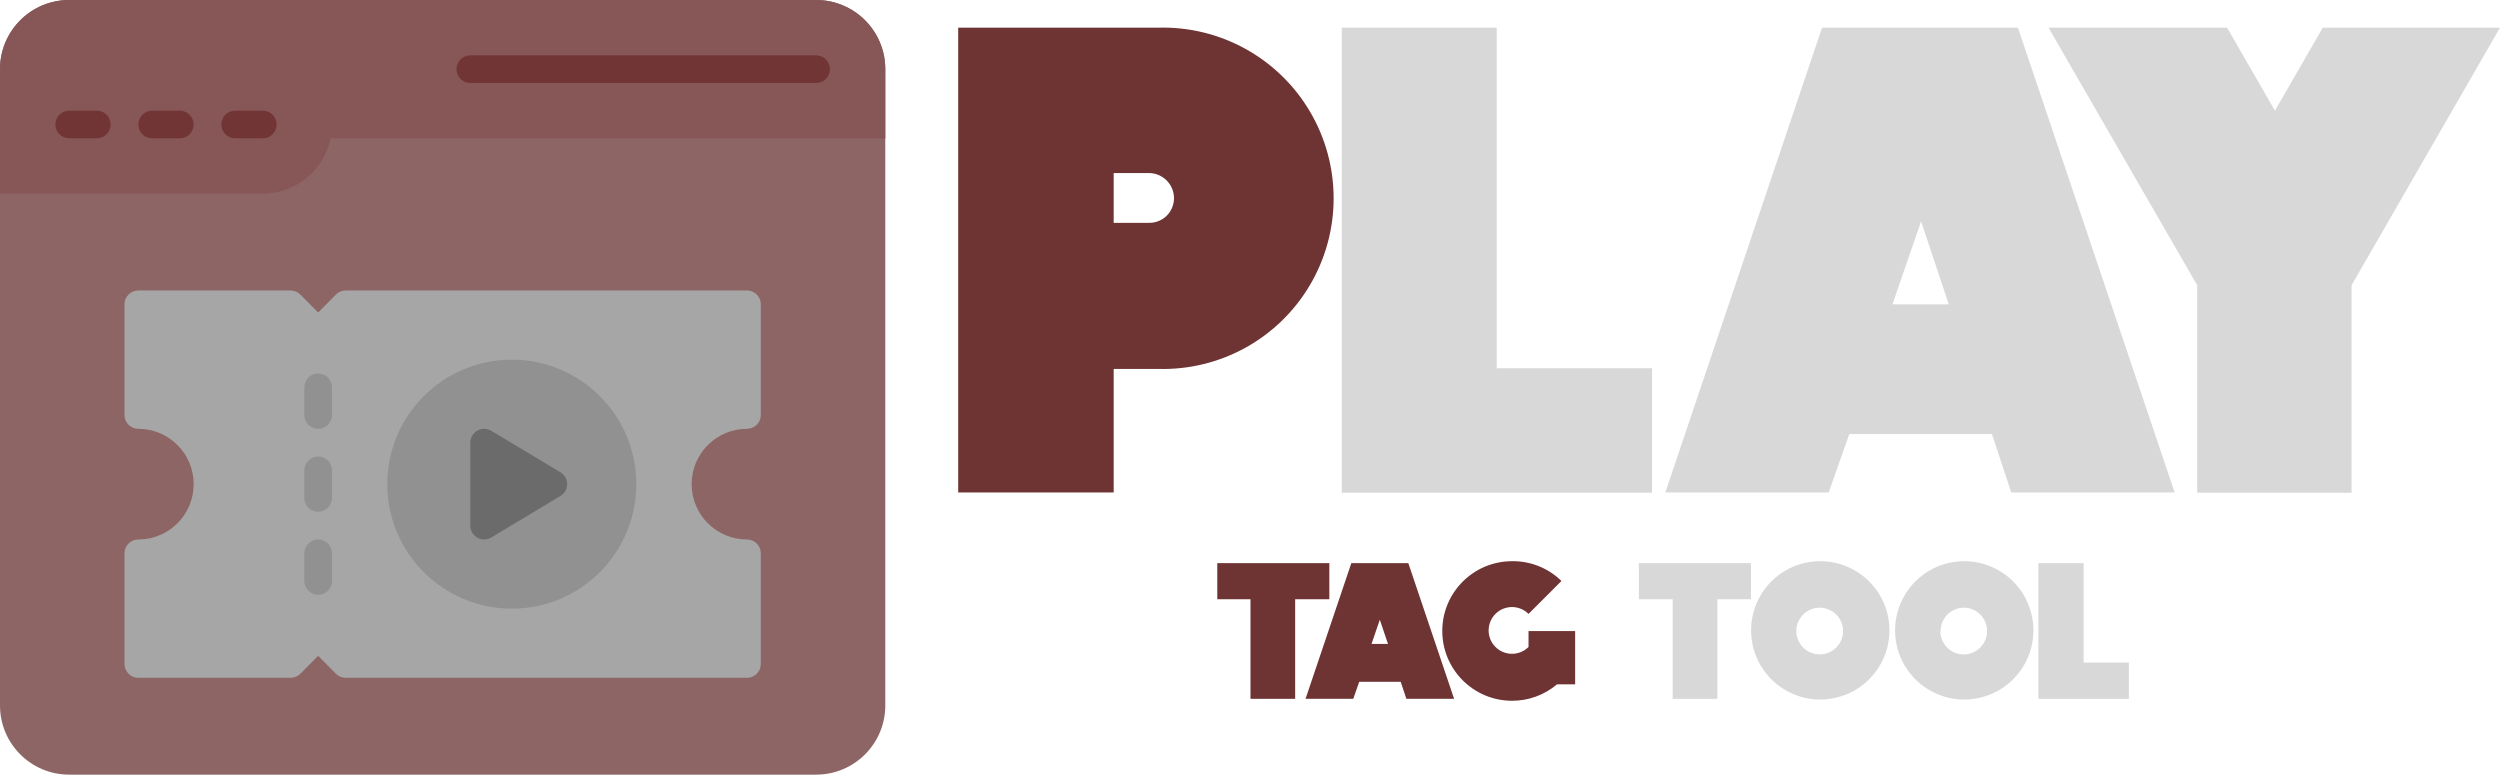
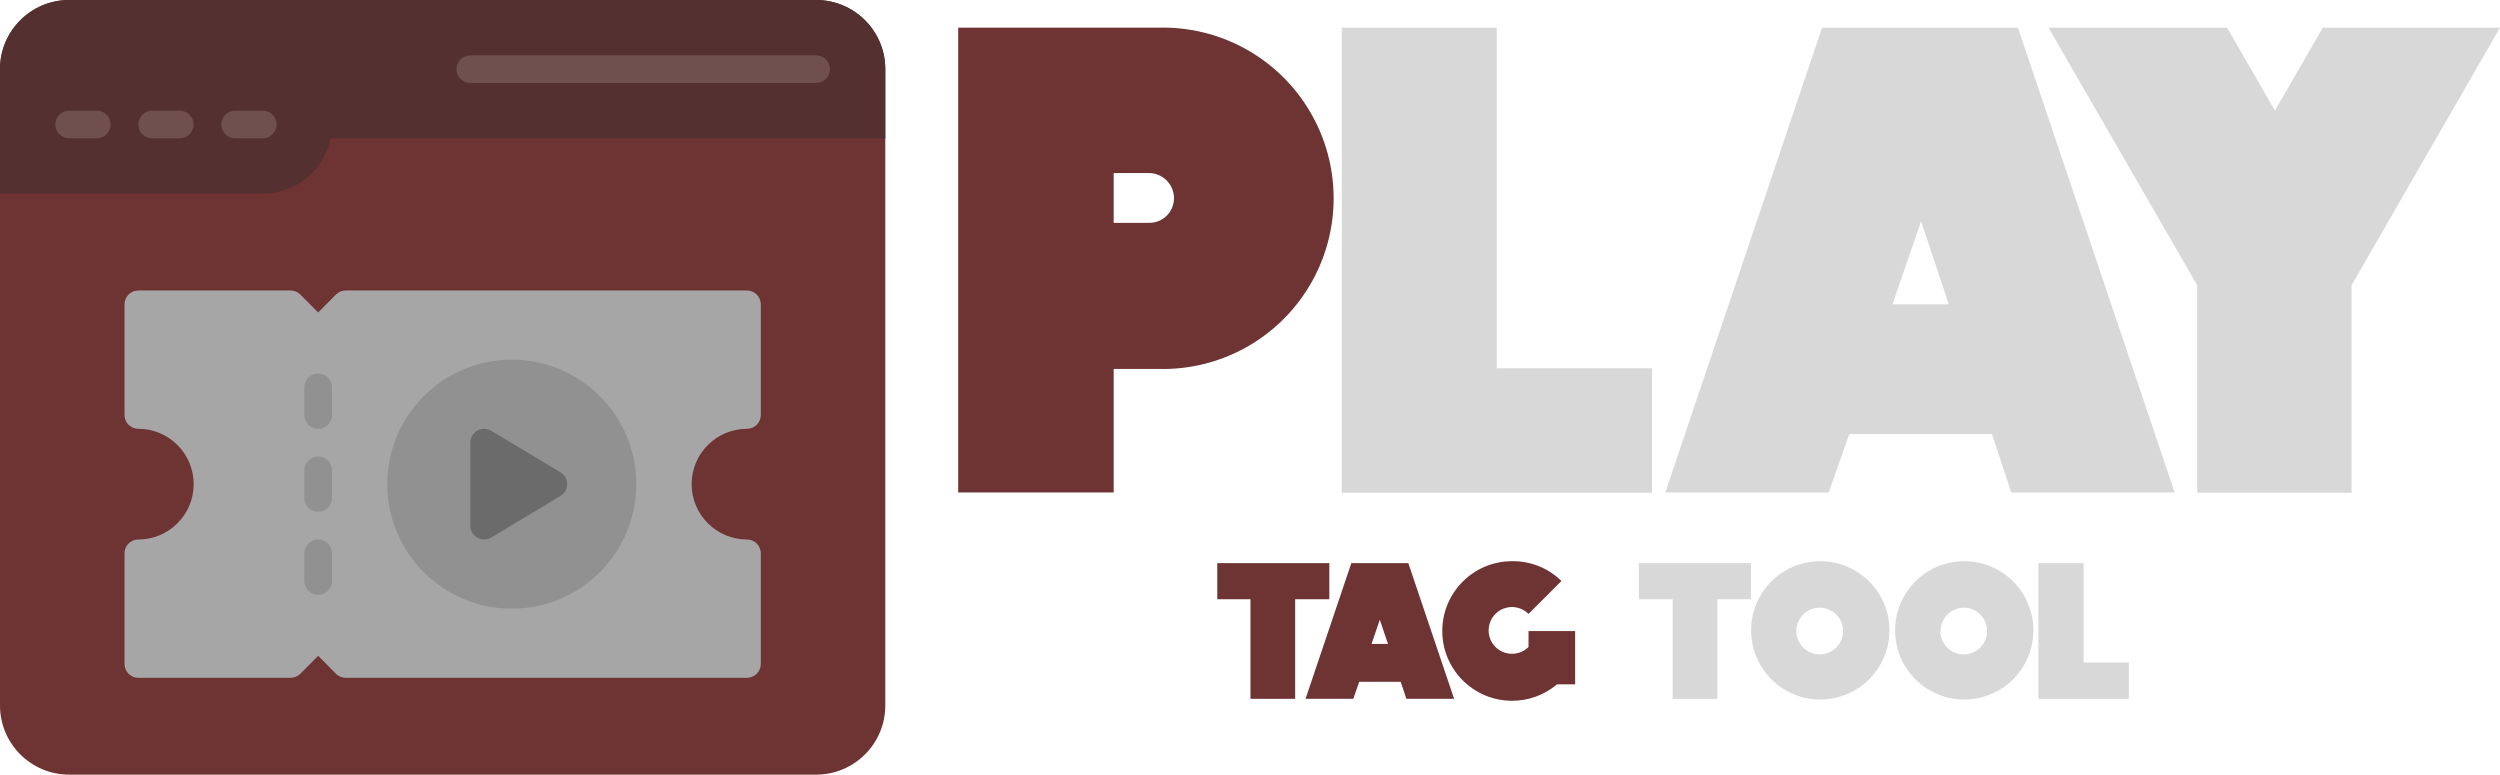
<svg xmlns="http://www.w3.org/2000/svg" id="Layer_1" data-name="Layer 1" viewBox="0 0 180.73 56">
  <defs>
-     <style>.cls-1{fill:#8e6565;}.cls-2{fill:#875757;}.cls-3{fill:#723535;}.cls-4{fill:#a6a6a6;}.cls-5{fill:#919191;}.cls-6{fill:#6b6b6b;}.cls-7{fill:#6e3333;}.cls-8{fill:#d8d8d8;}</style>
+     <style>.cls-1{fill:#6e3333;}.cls-2{fill:#543030;}.cls-3{fill:#704f4f;}.cls-4{fill:#a6a6a6;}.cls-5{fill:#919191;}.cls-6{fill:#6b6b6b;}.cls-7{fill:#d8d8d8;}</style>
  </defs>
  <g id="Website">
    <rect class="cls-1" width="64" height="56" rx="5" />
    <path class="cls-2" d="M66,20H12a5,5,0,0,0-5,5v9H26a5,5,0,0,0,4.9-4H71V25A5,5,0,0,0,66,20Z" transform="translate(-7 -20)" />
    <path class="cls-3" d="M14,30H12a1,1,0,0,1,0-2h2a1,1,0,0,1,0,2Z" transform="translate(-7 -20)" />
    <path class="cls-3" d="M20,30H18a1,1,0,0,1,0-2h2a1,1,0,0,1,0,2Z" transform="translate(-7 -20)" />
    <path class="cls-3" d="M26,30H24a1,1,0,0,1,0-2h2a1,1,0,0,1,0,2Z" transform="translate(-7 -20)" />
    <path class="cls-3" d="M66,26H41a1,1,0,0,1,0-2H66a1,1,0,0,1,0,2Z" transform="translate(-7 -20)" />
    <path class="cls-4" d="M61,51a1,1,0,0,0,1-1V42a1,1,0,0,0-1-1H32a1,1,0,0,0-.71.29L30,42.59l-1.29-1.3A1,1,0,0,0,28,41H17a1,1,0,0,0-1,1v8a1,1,0,0,0,1,1,4,4,0,0,1,0,8,1,1,0,0,0-1,1v8a1,1,0,0,0,1,1H28a1,1,0,0,0,.71-.29L30,67.41l1.29,1.3A1,1,0,0,0,32,69H61a1,1,0,0,0,1-1V60a1,1,0,0,0-1-1,4,4,0,0,1,0-8Z" transform="translate(-7 -20)" />
    <path class="cls-5" d="M30,57a1,1,0,0,1-1-1V54a1,1,0,0,1,2,0v2A1,1,0,0,1,30,57Z" transform="translate(-7 -20)" />
    <path class="cls-5" d="M30,63a1,1,0,0,1-1-1V60a1,1,0,0,1,2,0v2A1,1,0,0,1,30,63Z" transform="translate(-7 -20)" />
    <circle class="cls-5" cx="37" cy="35" r="9" />
    <path class="cls-5" d="M30,51a1,1,0,0,1-1-1V48a1,1,0,0,1,2,0v2A1,1,0,0,1,30,51Z" transform="translate(-7 -20)" />
    <path class="cls-6" d="M47.51,54.14l-5-3A1,1,0,0,0,41,52v6a1,1,0,0,0,1.51.86l5-3a1,1,0,0,0,.35-1.38A1,1,0,0,0,47.51,54.14Z" transform="translate(-7 -20)" />
  </g>
-   <path class="cls-7" d="M76.27,22H90.72a12.34,12.34,0,1,1,0,24.67H87.51V55.6H76.27ZM87.51,32.51v3.6h2.54a1.78,1.78,0,0,0,1.82-1.78,1.82,1.82,0,0,0-1.82-1.82Z" transform="translate(-7 -20)" />
-   <path class="cls-8" d="M104,22H115.2V46.62h11.23v9H104Z" transform="translate(-7 -20)" />
-   <path class="cls-8" d="M152.88,22l11.33,33.6H152.4L151,51.38H140.69L139.2,55.6H127.39L138.72,22Zm-5,20-2-6-2.07,6Z" transform="translate(-7 -20)" />
-   <path class="cls-8" d="M187.73,22,177,40.62v15H165.84v-15L155.09,22H168l3.46,6,3.46-6Z" transform="translate(-7 -20)" />
-   <path class="cls-7" d="M100.63,63.32v7.2H97.4v-7.2H95V60.71h8.1v2.61Z" transform="translate(-7 -20)" />
-   <path class="cls-7" d="M108.81,60.71l3.31,9.81h-3.45l-.41-1.23h-3l-.43,1.23h-3.45l3.31-9.81Zm-1.47,5.84-.59-1.75-.6,1.75Z" transform="translate(-7 -20)" />
-   <path class="cls-7" d="M116.31,60.57A5,5,0,0,1,119.88,62l-2.38,2.38a1.69,1.69,0,1,0,0,2.39V65.62h3.37v3.85h-1.31a5,5,0,0,1-3.25,1.19,5,5,0,0,1,0-10.09Z" transform="translate(-7 -20)" />
-   <path class="cls-8" d="M131.15,63.32v7.2h-3.23v-7.2h-2.44V60.71h8.1v2.61Z" transform="translate(-7 -20)" />
-   <path class="cls-8" d="M143.59,65.62a5,5,0,1,1-5.05-5.05A5,5,0,0,1,143.59,65.62Zm-6.73,0a1.69,1.69,0,1,0,1.68-1.69A1.69,1.69,0,0,0,136.86,65.62Z" transform="translate(-7 -20)" />
-   <path class="cls-8" d="M154,65.62a5,5,0,1,1-5-5.05A5,5,0,0,1,154,65.62Zm-6.73,0A1.69,1.69,0,1,0,149,63.93,1.69,1.69,0,0,0,147.29,65.62Z" transform="translate(-7 -20)" />
-   <path class="cls-8" d="M154.36,60.71h3.27V67.9h3.27v2.62h-6.54Z" transform="translate(-7 -20)" />
+   <path class="cls-1" d="M76.27,22H90.72a12.34,12.34,0,1,1,0,24.67H87.51V55.6H76.27ZM87.51,32.51v3.6h2.54a1.78,1.78,0,0,0,1.82-1.78,1.82,1.82,0,0,0-1.82-1.82Z" transform="translate(-7 -20)" />
+   <path class="cls-7" d="M104,22H115.2V46.62h11.23v9H104Z" transform="translate(-7 -20)" />
+   <path class="cls-7" d="M152.88,22l11.33,33.6H152.4L151,51.38H140.69L139.2,55.6H127.39L138.72,22Zm-5,20-2-6-2.07,6Z" transform="translate(-7 -20)" />
+   <path class="cls-7" d="M187.73,22,177,40.62v15H165.84v-15L155.09,22H168l3.46,6,3.46-6Z" transform="translate(-7 -20)" />
+   <path class="cls-1" d="M100.63,63.32v7.2H97.4v-7.2H95V60.71h8.1v2.61Z" transform="translate(-7 -20)" />
+   <path class="cls-1" d="M108.81,60.71l3.31,9.81h-3.45l-.41-1.23h-3l-.43,1.23h-3.45l3.31-9.81Zm-1.47,5.84-.59-1.75-.6,1.75Z" transform="translate(-7 -20)" />
+   <path class="cls-1" d="M116.31,60.57A5,5,0,0,1,119.88,62l-2.38,2.38a1.69,1.69,0,1,0,0,2.39V65.62h3.37v3.85h-1.31a5,5,0,0,1-3.25,1.19,5,5,0,0,1,0-10.09Z" transform="translate(-7 -20)" />
+   <path class="cls-7" d="M131.15,63.32v7.2h-3.23v-7.2h-2.44V60.71h8.1v2.61Z" transform="translate(-7 -20)" />
+   <path class="cls-7" d="M143.59,65.62a5,5,0,1,1-5.05-5.05A5,5,0,0,1,143.59,65.62Zm-6.73,0a1.69,1.69,0,1,0,1.68-1.69A1.69,1.69,0,0,0,136.86,65.62Z" transform="translate(-7 -20)" />
+   <path class="cls-7" d="M154,65.62a5,5,0,1,1-5-5.05A5,5,0,0,1,154,65.62Zm-6.73,0A1.69,1.69,0,1,0,149,63.93,1.69,1.69,0,0,0,147.29,65.62Z" transform="translate(-7 -20)" />
+   <path class="cls-7" d="M154.36,60.71h3.27V67.9h3.27v2.62h-6.54Z" transform="translate(-7 -20)" />
</svg>
